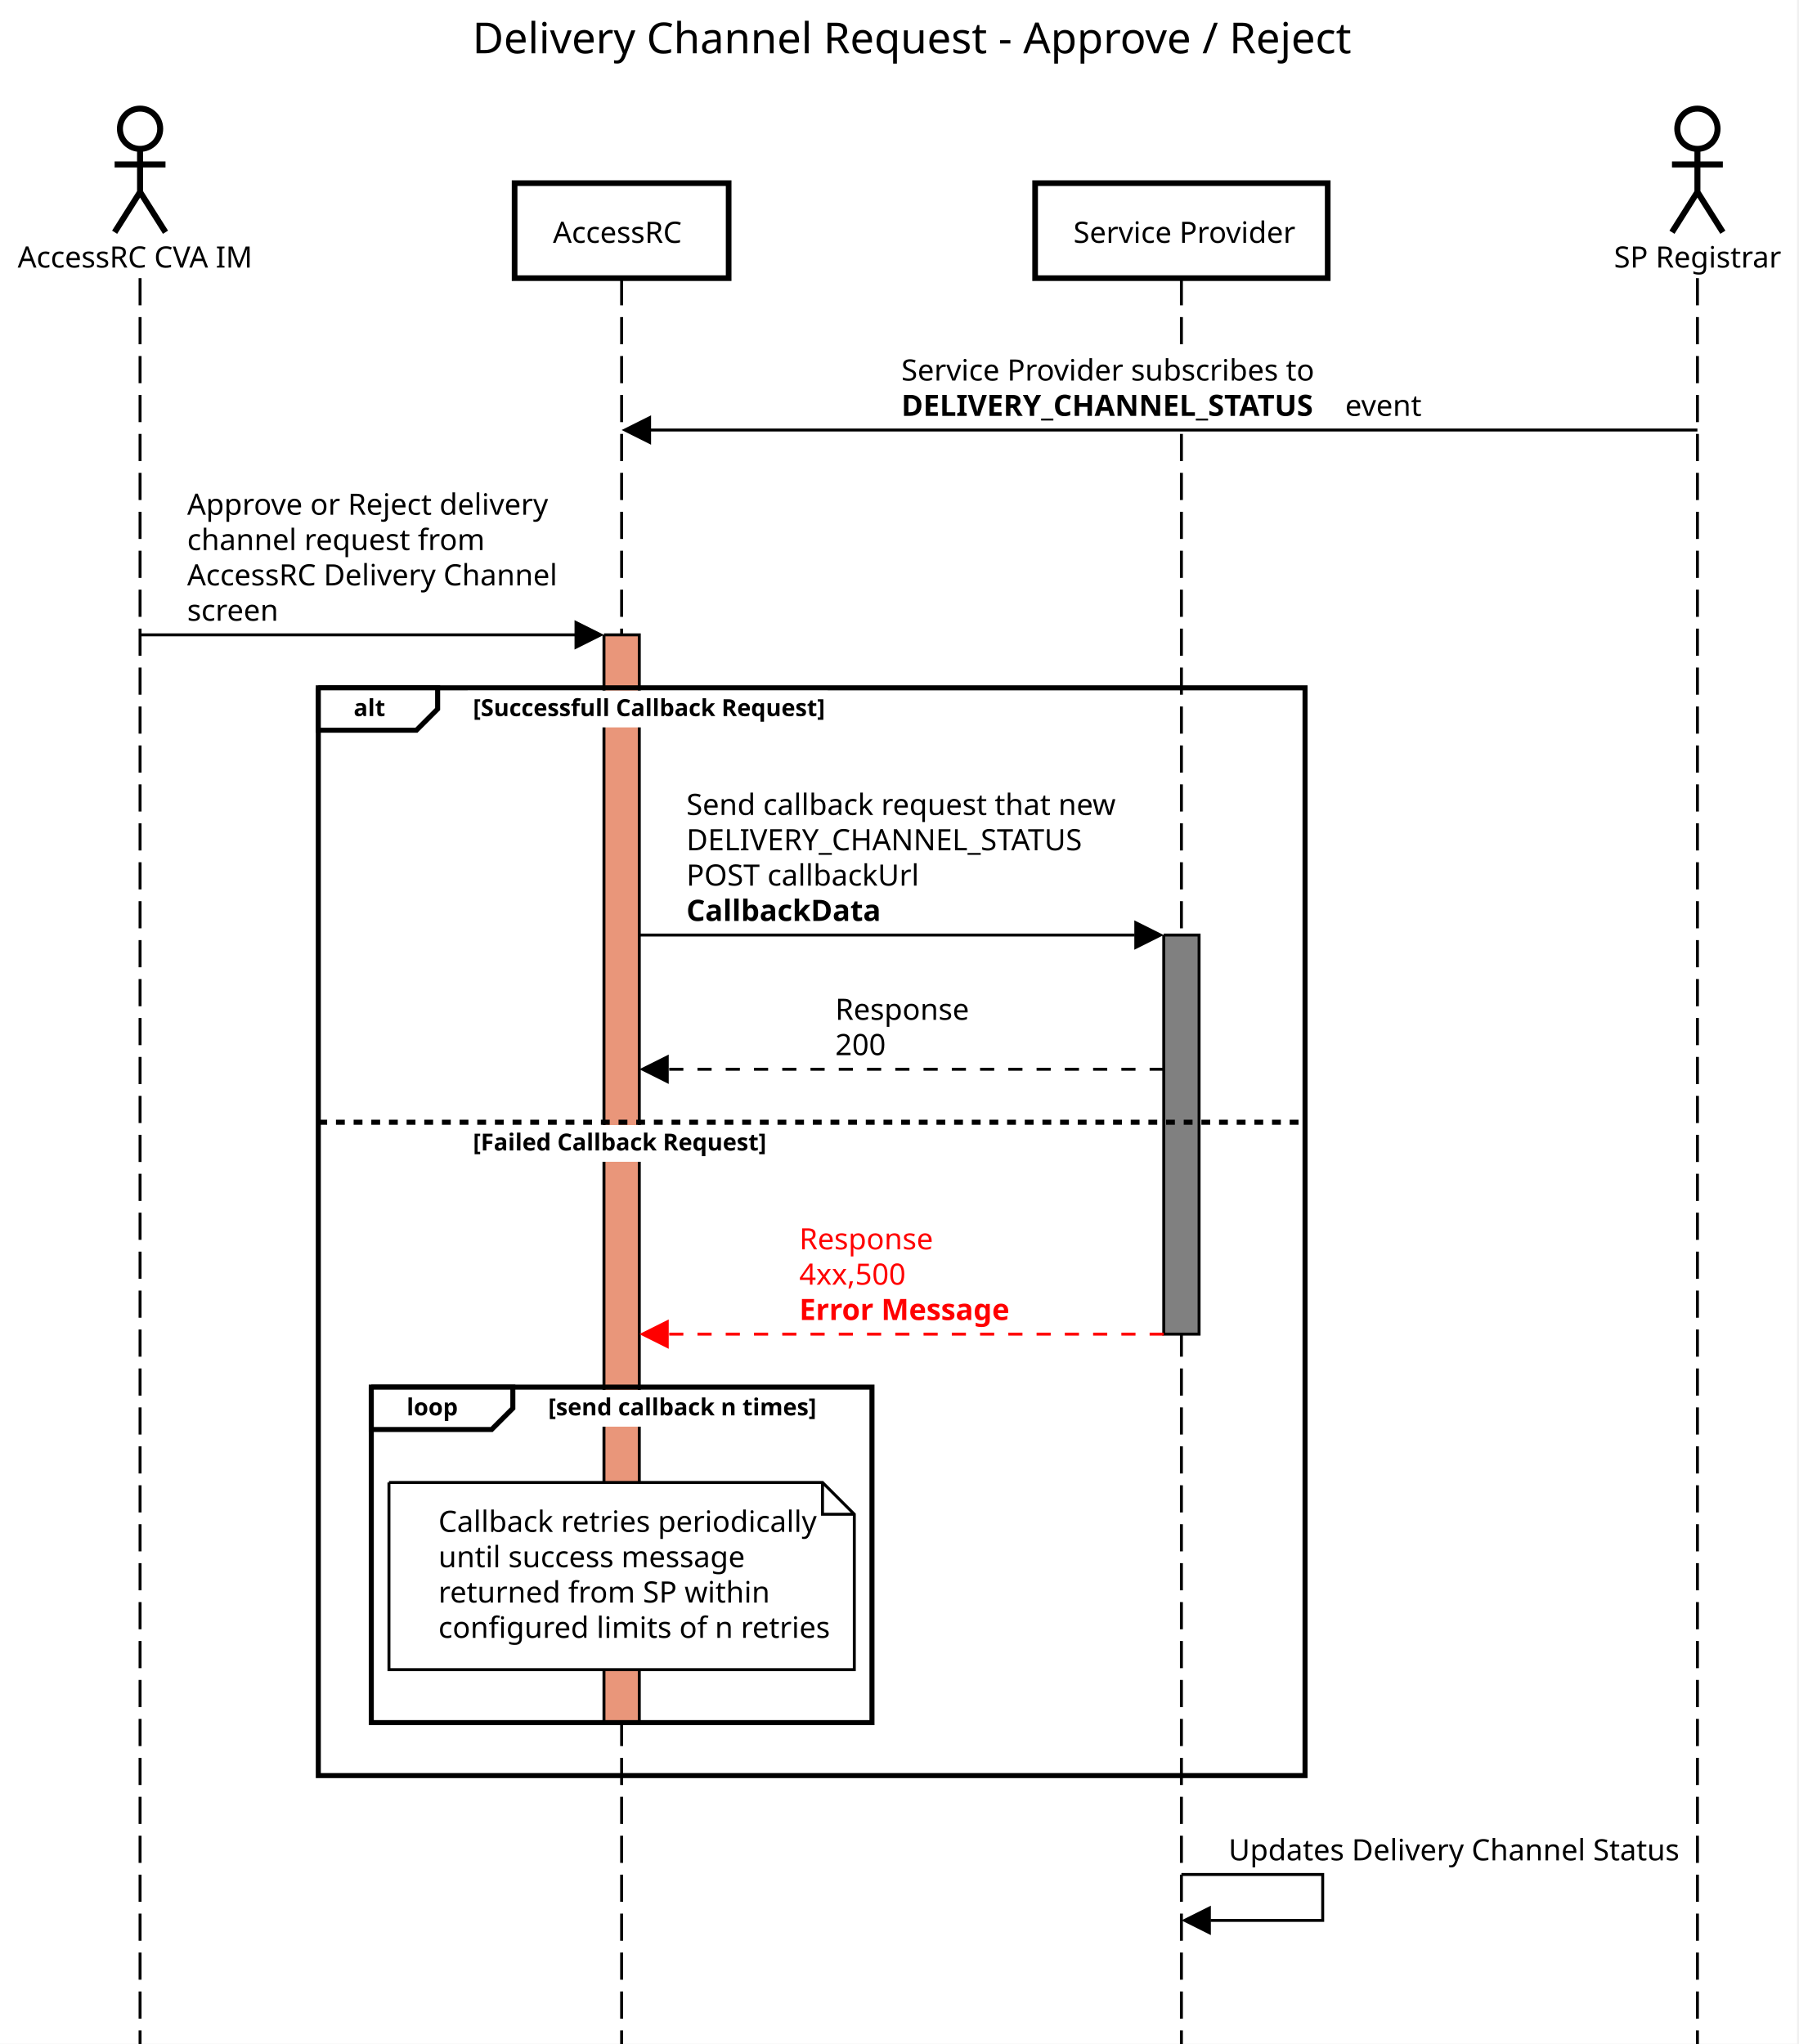
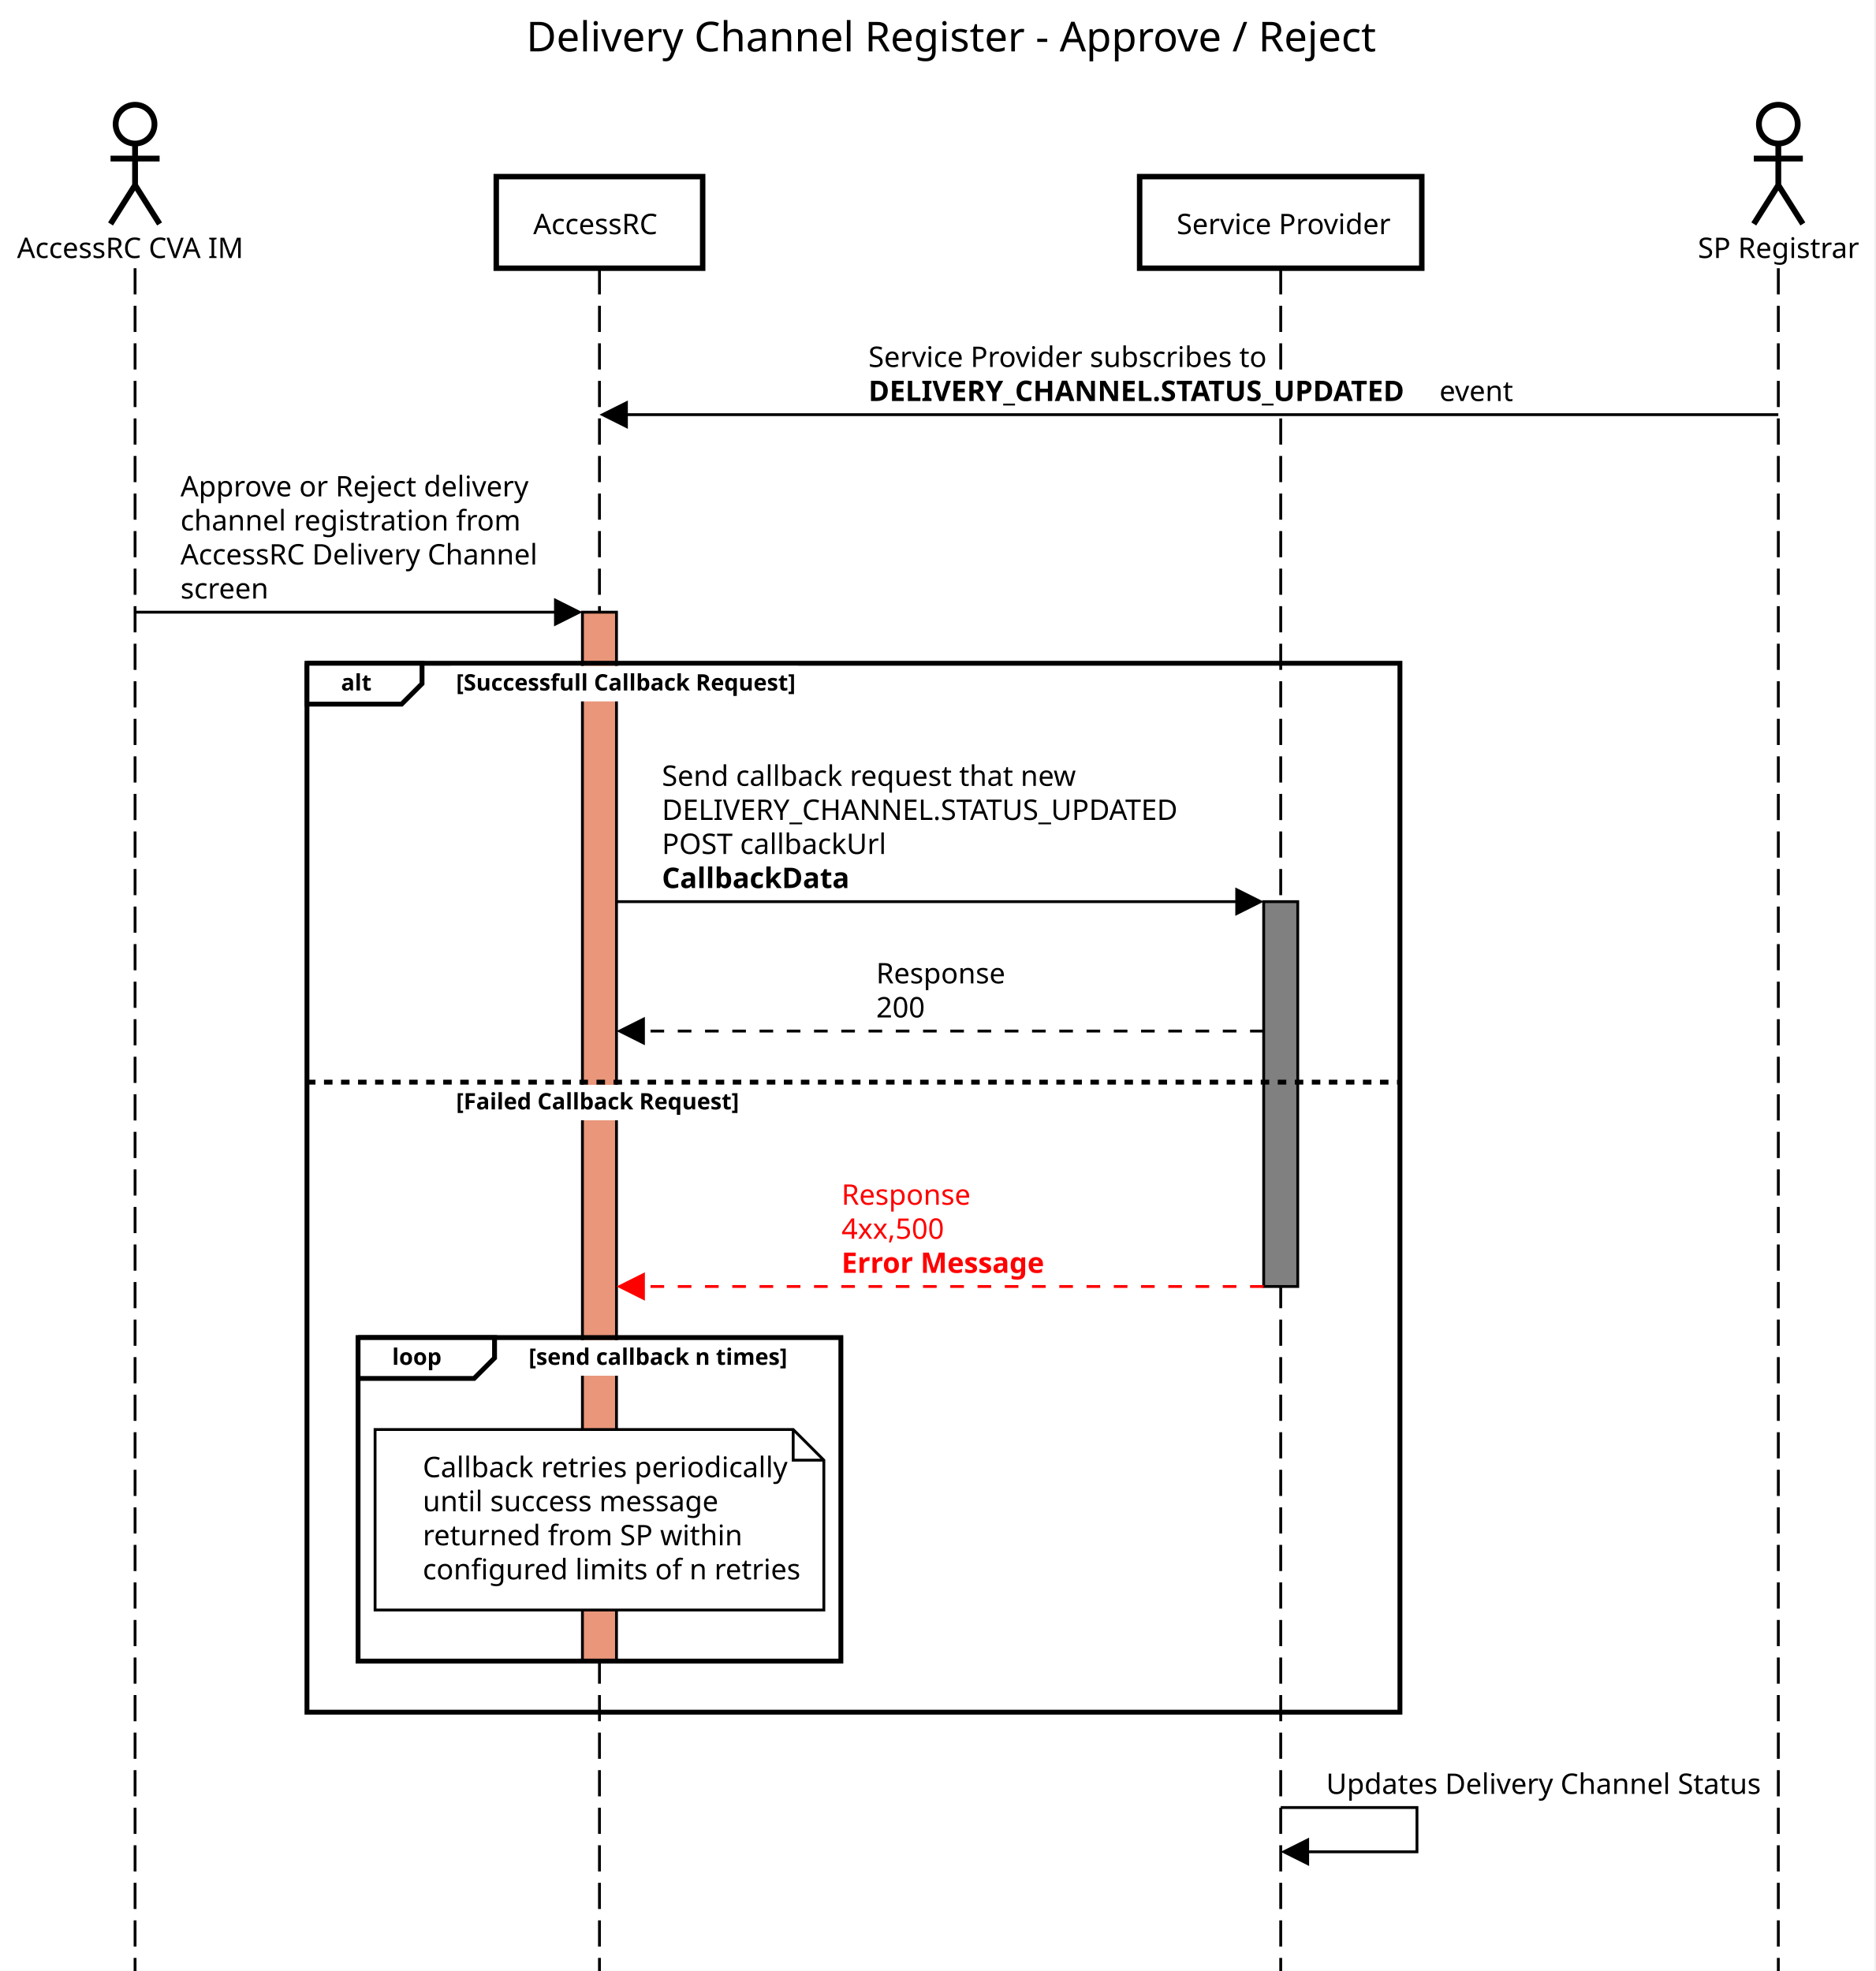
- <svg xmlns="http://www.w3.org/2000/svg" version="1.1" width="895.718" height="1018.139">
+ <svg xmlns="http://www.w3.org/2000/svg" version="1.1" width="968.76" height="1018.139">
  <defs />
  <g>
    <g />
    <g />
    <g />
    <g />
    <g />
    <g />
    <g />
    <g />
    <g />
    <g />
    <g />
    <g />
    <g />
    <g />
    <g />
    <g />
    <g />
    <g />
    <g />
    <g />
    <g />
    <g />
    <g />
    <g />
    <g />
    <g />
    <g />
    <g />
    <g />
    <g />
    <g />
    <g />
    <g />
    <g />
    <g />
    <g />
    <g />
    <g />
    <g />
    <g />
    <g />
    <g />
    <g />
    <g />
    <g />
    <g />
    <g />
    <g />
    <g />
    <g />
    <g />
    <g />
    <g />
    <g />
    <g />
    <g />
    <g />
    <g />
    <g />
    <g />
    <g />
    <g />
    <g />
    <g />
    <g />
    <g />
    <g />
    <g />
    <g />
    <g />
    <g />
    <g />
    <g />
    <g />
    <g />
    <g />
    <g />
    <g />
    <g />
    <g />
    <g />
    <g />
    <g />
    <g />
    <g />
    <g />
    <g />
    <g />
    <g />
    <g />
    <g />
    <g />
    <g />
    <g />
    <g />
    <g />
    <g />
    <g />
    <g />
    <g />
    <g />
    <g />
    <g />
    <g />
    <g />
    <g />
    <g />
    <g />
    <g />
    <g />
    <g />
    <g />
    <g />
    <g />
    <g />
    <g />
    <g />
    <g />
    <g />
    <g />
    <g />
    <g />
    <g />
    <g />
    <g />
    <g />
    <g />
    <g />
    <g />
    <g />
    <g />
    <g />
    <g />
    <g />
    <g />
    <g />
    <g />
    <g />
    <g />
    <g />
    <g />
    <g />
    <g />
    <g />
    <g />
    <g />
    <g />
    <g />
    <g />
    <g />
    <g>
-       <rect fill="white" stroke="none" x="0" y="0" width="895" height="1018" />
+       <rect fill="white" stroke="none" x="0" y="0" width="968" height="1018" />
    </g>
    <g />
    <g>
      <path fill="none" stroke="black" paint-order="fill stroke markers" d=" M 69.755 138.551 L 69.755 1018.139" stroke-miterlimit="10" stroke-width="1.466" stroke-dasharray="13.532,5.864" />
      <path fill="none" stroke="black" paint-order="fill stroke markers" d=" M 309.592 138.551 L 309.592 1018.139" stroke-miterlimit="10" stroke-width="1.466" stroke-dasharray="13.532,5.864" />
-       <path fill="none" stroke="black" paint-order="fill stroke markers" d=" M 588.383 138.551 L 588.383 1018.139" stroke-miterlimit="10" stroke-width="1.466" stroke-dasharray="13.532,5.864" />
-       <path fill="none" stroke="black" paint-order="fill stroke markers" d=" M 845.372 138.551 L 845.372 1018.139" stroke-miterlimit="10" stroke-width="1.466" stroke-dasharray="13.532,5.864" />
+       <path fill="none" stroke="black" paint-order="fill stroke markers" d=" M 661.426 138.551 L 661.426 1018.139" stroke-miterlimit="10" stroke-width="1.466" stroke-dasharray="13.532,5.864" />
+       <path fill="none" stroke="black" paint-order="fill stroke markers" d=" M 918.414 138.551 L 918.414 1018.139" stroke-miterlimit="10" stroke-width="1.466" stroke-dasharray="13.532,5.864" />
    </g>
    <g>
      <g>
-         <path fill="white" stroke="black" paint-order="fill stroke markers" d=" M 79.782 64.138 A 10.027 10.027 0 1 1 79.782 64.128 M 69.755 74.165 L 69.755 95.627 M 57.089 81.906 L 82.421 81.906 M 69.755 95.627 L 57.089 115.682 M 69.755 95.627 L 82.421 115.682" stroke-miterlimit="10" stroke-width="2.991" stroke-dasharray="" />
+         <path fill="white" stroke="black" paint-order="fill stroke markers" d=" M 79.782 64.138 A 10.027 10.027 0 1 1 79.782 64.128" stroke-miterlimit="10" stroke-width="2.991" stroke-dasharray="" />
+         <path fill="none" stroke="black" paint-order="fill stroke markers" d=" M 69.755 74.165 L 69.755 95.627 M 57.089 81.906 L 82.421 81.906 M 69.755 95.627 L 57.089 115.682 M 69.755 95.627 L 82.421 115.682" stroke-miterlimit="10" stroke-width="2.991" />
      </g>
      <g>
        <text fill="black" stroke="none" font-family="sans-serif" font-size="11pt" font-style="normal" font-weight="normal" text-decoration="normal" x="8.796" y="133.274" text-anchor="start" dominant-baseline="alphabetic" xml:space="preserve">AccessRC CVA IM</text>
      </g>
      <path fill="none" stroke="none" />
      <g>
        <path fill="white" stroke="black" paint-order="fill stroke markers" d=" M 256.293 91.229 L 362.892 91.229 L 362.892 138.551 L 256.293 138.551 L 256.293 91.229 Z" stroke-miterlimit="10" stroke-width="2.815" stroke-dasharray="" />
      </g>
      <g>
        <text fill="black" stroke="none" font-family="sans-serif" font-size="11pt" font-style="normal" font-weight="normal" text-decoration="normal" x="275.38" y="120.959" text-anchor="start" dominant-baseline="alphabetic" xml:space="preserve">AccessRC</text>
      </g>
      <path fill="none" stroke="none" />
      <g>
-         <path fill="white" stroke="black" paint-order="fill stroke markers" d=" M 515.524 91.229 L 661.243 91.229 L 661.243 138.551 L 515.524 138.551 L 515.524 91.229 Z" stroke-miterlimit="10" stroke-width="2.815" stroke-dasharray="" />
-       </g>
-       <g>
-         <text fill="black" stroke="none" font-family="sans-serif" font-size="11pt" font-style="normal" font-weight="normal" text-decoration="normal" x="534.611" y="120.959" text-anchor="start" dominant-baseline="alphabetic" xml:space="preserve">Service Provider</text>
-       </g>
-       <g>
-         <path fill="white" stroke="black" paint-order="fill stroke markers" d=" M 855.399 64.138 A 10.027 10.027 0 1 1 855.399 64.128 M 845.372 74.165 L 845.372 95.627 M 832.706 81.906 L 858.038 81.906 M 845.372 95.627 L 832.706 115.682 M 845.372 95.627 L 858.038 115.682" stroke-miterlimit="10" stroke-width="2.991" stroke-dasharray="" />
-       </g>
-       <g>
-         <text fill="black" stroke="none" font-family="sans-serif" font-size="11pt" font-style="normal" font-weight="normal" text-decoration="normal" x="803.822" y="133.274" text-anchor="start" dominant-baseline="alphabetic" xml:space="preserve">SP Registrar</text>
+         <path fill="white" stroke="black" paint-order="fill stroke markers" d=" M 588.566 91.229 L 734.285 91.229 L 734.285 138.551 L 588.566 138.551 L 588.566 91.229 Z" stroke-miterlimit="10" stroke-width="2.815" stroke-dasharray="" />
+       </g>
+       <g>
+         <text fill="black" stroke="none" font-family="sans-serif" font-size="11pt" font-style="normal" font-weight="normal" text-decoration="normal" x="607.653" y="120.959" text-anchor="start" dominant-baseline="alphabetic" xml:space="preserve">Service Provider</text>
+       </g>
+       <g>
+         <path fill="white" stroke="black" paint-order="fill stroke markers" d=" M 928.442 64.138 A 10.027 10.027 0 1 1 928.442 64.128" stroke-miterlimit="10" stroke-width="2.991" stroke-dasharray="" />
+         <path fill="none" stroke="black" paint-order="fill stroke markers" d=" M 918.414 74.165 L 918.414 95.627 M 905.748 81.906 L 931.08 81.906 M 918.414 95.627 L 905.748 115.682 M 918.414 95.627 L 931.08 115.682" stroke-miterlimit="10" stroke-width="2.991" />
+       </g>
+       <g>
+         <text fill="black" stroke="none" font-family="sans-serif" font-size="11pt" font-style="normal" font-weight="normal" text-decoration="normal" x="876.865" y="133.274" text-anchor="start" dominant-baseline="alphabetic" xml:space="preserve">SP Registrar</text>
      </g>
    </g>
    <g>
-       <path fill="DarkSalmon" stroke="black" paint-order="fill stroke markers" d=" M 300.797 316.228 L 318.388 316.228 L 318.388 858.054 L 300.797 858.054 L 300.797 316.228" stroke-miterlimit="10" stroke-width="1.466" stroke-dasharray="" />
-       <path fill="Gray" stroke="black" paint-order="fill stroke markers" d=" M 579.587 465.758 L 597.179 465.758 L 597.179 664.545 L 579.587 664.545 L 579.587 465.758" stroke-miterlimit="10" stroke-width="1.466" stroke-dasharray="" />
-       <g>
-         <text fill="black" stroke="none" font-family="sans-serif" font-size="16pt" font-style="normal" font-weight="normal" text-decoration="normal" x="235.283" y="26.548" text-anchor="start" dominant-baseline="alphabetic" xml:space="preserve">Delivery Channel Request - Approve / Reject</text>
-       </g>
-       <g>
-         <rect fill="white" stroke="none" x="446.261" y="173.735" width="207.339" height="22.869" />
-         <rect fill="white" stroke="none" x="446.261" y="191.326" width="222.507" height="22.869" />
-         <rect fill="white" stroke="none" x="446.261" y="191.326" width="45.213" height="22.869" />
-         <text fill="black" stroke="none" font-family="sans-serif" font-size="11pt" font-style="normal" font-weight="normal" text-decoration="normal" x="448.9" y="189.567" text-anchor="start" dominant-baseline="alphabetic" xml:space="preserve">Service Provider subscribes to </text>
-         <text fill="black" stroke="none" font-family="sans-serif" font-size="11pt" font-style="normal" font-weight="bold" text-decoration="normal" x="448.9" y="207.159" text-anchor="start" dominant-baseline="alphabetic" xml:space="preserve">DELIVERY_CHANNEL_STATUS</text>
-         <text fill="black" stroke="none" font-family="sans-serif" font-size="11pt" font-style="normal" font-weight="normal" text-decoration="normal" x="666.129" y="207.159" text-anchor="start" dominant-baseline="alphabetic" xml:space="preserve"> event</text>
-       </g>
-       <g>
-         <path fill="none" stroke="black" paint-order="fill stroke markers" d=" M 845.372 214.196 L 324.076 214.196" stroke-miterlimit="10" stroke-width="1.466" stroke-dasharray="" />
+       <path fill="DarkSalmon" stroke="black" paint-order="fill stroke markers" d=" M 300.797 316.228 L 318.388 316.228 L 318.388 858.054 L 300.797 858.054 Z" stroke-miterlimit="10" stroke-width="1.466" stroke-dasharray="" />
+       <path fill="Gray" stroke="black" paint-order="fill stroke markers" d=" M 652.63 465.758 L 670.221 465.758 L 670.221 664.545 L 652.63 664.545 Z" stroke-miterlimit="10" stroke-width="1.466" />
+       <g>
+         <text fill="black" stroke="none" font-family="sans-serif" font-size="16pt" font-style="normal" font-weight="normal" text-decoration="normal" x="271.794" y="26.548" text-anchor="start" dominant-baseline="alphabetic" xml:space="preserve">Delivery Channel Register - Approve / Reject</text>
+       </g>
+       <g>
+         <rect fill="white" stroke="none" x="445.856" y="173.735" width="207.339" height="22.869" />
+         <rect fill="white" stroke="none" x="445.856" y="191.326" width="296.358" height="22.869" />
+         <rect fill="white" stroke="none" x="445.856" y="191.326" width="45.213" height="22.869" />
+         <text fill="black" stroke="none" font-family="sans-serif" font-size="11pt" font-style="normal" font-weight="normal" text-decoration="normal" x="448.495" y="189.567" text-anchor="start" dominant-baseline="alphabetic" xml:space="preserve">Service Provider subscribes to </text>
+         <text fill="black" stroke="none" font-family="sans-serif" font-size="11pt" font-style="normal" font-weight="bold" text-decoration="normal" x="448.495" y="207.159" text-anchor="start" dominant-baseline="alphabetic" xml:space="preserve">DELIVERY_CHANNEL.STATUS_UPDATED</text>
+         <text fill="black" stroke="none" font-family="sans-serif" font-size="11pt" font-style="normal" font-weight="normal" text-decoration="normal" x="739.576" y="207.159" text-anchor="start" dominant-baseline="alphabetic" xml:space="preserve"> event</text>
+       </g>
+       <g>
+         <path fill="none" stroke="black" paint-order="fill stroke markers" d=" M 918.414 214.196 L 324.076 214.196" stroke-miterlimit="10" stroke-width="1.466" />
        <g transform="translate(309.5925,214.1956) translate(-309.5925,-214.1956)">
          <path fill="black" stroke="none" paint-order="stroke fill markers" d=" M 324.252 206.866 L 309.592 214.196 L 324.252 221.526 Z" />
        </g>
      </g>
      <g>
        <rect fill="white" stroke="none" x="90.572" y="240.583" width="181.276" height="22.869" />
-         <rect fill="white" stroke="none" x="90.572" y="258.175" width="147.067" height="22.869" />
+         <rect fill="white" stroke="none" x="90.572" y="258.175" width="170.689" height="22.869" />
        <rect fill="white" stroke="none" x="90.572" y="275.767" width="189.408" height="22.869" />
        <rect fill="white" stroke="none" x="90.572" y="293.359" width="49.279" height="22.869" />
        <text fill="black" stroke="none" font-family="sans-serif" font-size="11pt" font-style="normal" font-weight="normal" text-decoration="normal" x="93.211" y="256.416" text-anchor="start" dominant-baseline="alphabetic" xml:space="preserve">Approve or Reject delivery </text>
-         <text fill="black" stroke="none" font-family="sans-serif" font-size="11pt" font-style="normal" font-weight="normal" text-decoration="normal" x="93.211" y="274.008" text-anchor="start" dominant-baseline="alphabetic" xml:space="preserve">channel request from </text>
+         <text fill="black" stroke="none" font-family="sans-serif" font-size="11pt" font-style="normal" font-weight="normal" text-decoration="normal" x="93.211" y="274.008" text-anchor="start" dominant-baseline="alphabetic" xml:space="preserve">channel registration from </text>
        <text fill="black" stroke="none" font-family="sans-serif" font-size="11pt" font-style="normal" font-weight="normal" text-decoration="normal" x="93.211" y="291.599" text-anchor="start" dominant-baseline="alphabetic" xml:space="preserve">AccessRC Delivery Channel</text>
        <text fill="black" stroke="none" font-family="sans-serif" font-size="11pt" font-style="normal" font-weight="normal" text-decoration="normal" x="93.211" y="309.191" text-anchor="start" dominant-baseline="alphabetic" xml:space="preserve">screen</text>
      </g>
      <g>
-         <path fill="none" stroke="black" paint-order="fill stroke markers" d=" M 69.755 316.228 L 286.313 316.228" stroke-miterlimit="10" stroke-width="1.466" stroke-dasharray="" />
+         <path fill="none" stroke="black" paint-order="fill stroke markers" d=" M 69.755 316.228 L 286.313 316.228" stroke-miterlimit="10" stroke-width="1.466" />
        <g transform="translate(300.7966,316.2278) translate(-300.7966,-316.2278)">
          <path fill="black" stroke="none" paint-order="stroke fill markers" d=" M 286.137 308.898 L 300.797 316.228 L 286.137 323.558 Z" />
        </g>
      </g>
      <g>
        <rect fill="white" stroke="none" x="339.205" y="390.113" width="213.087" height="22.869" />
-         <rect fill="white" stroke="none" x="339.205" y="407.705" width="219.565" height="22.869" />
+         <rect fill="white" stroke="none" x="339.205" y="407.705" width="292.608" height="22.869" />
        <rect fill="white" stroke="none" x="339.205" y="425.297" width="120.954" height="22.869" />
        <rect fill="white" stroke="none" x="339.205" y="442.888" width="97.353" height="22.869" />
        <text fill="black" stroke="none" font-family="sans-serif" font-size="11pt" font-style="normal" font-weight="normal" text-decoration="normal" x="341.844" y="405.946" text-anchor="start" dominant-baseline="alphabetic" xml:space="preserve">Send callback request that new </text>
-         <text fill="black" stroke="none" font-family="sans-serif" font-size="11pt" font-style="normal" font-weight="normal" text-decoration="normal" x="341.844" y="423.538" text-anchor="start" dominant-baseline="alphabetic" xml:space="preserve">DELIVERY_CHANNEL_STATUS</text>
+         <text fill="black" stroke="none" font-family="sans-serif" font-size="11pt" font-style="normal" font-weight="normal" text-decoration="normal" x="341.844" y="423.538" text-anchor="start" dominant-baseline="alphabetic" xml:space="preserve">DELIVERY_CHANNEL.STATUS_UPDATED</text>
        <text fill="black" stroke="none" font-family="sans-serif" font-size="11pt" font-style="normal" font-weight="normal" text-decoration="normal" x="341.844" y="441.129" text-anchor="start" dominant-baseline="alphabetic" xml:space="preserve">POST callbackUrl</text>
        <text fill="black" stroke="none" font-family="sans-serif" font-size="11pt" font-style="normal" font-weight="bold" text-decoration="normal" x="341.844" y="458.721" text-anchor="start" dominant-baseline="alphabetic" xml:space="preserve">CallbackData</text>
      </g>
      <g>
-         <path fill="none" stroke="black" paint-order="fill stroke markers" d=" M 318.388 465.758 L 565.104 465.758" stroke-miterlimit="10" stroke-width="1.466" stroke-dasharray="" />
-         <g transform="translate(579.5875,465.7578) translate(-579.5875,-465.7578)">
-           <path fill="black" stroke="none" paint-order="stroke fill markers" d=" M 564.928 458.428 L 579.587 465.758 L 564.928 473.088 Z" />
-         </g>
-       </g>
-       <g>
-         <rect fill="white" stroke="none" x="413.343" y="492.145" width="71.29" height="22.869" />
-         <rect fill="white" stroke="none" x="413.343" y="509.737" width="29.737" height="22.869" />
-         <text fill="black" stroke="none" font-family="sans-serif" font-size="11pt" font-style="normal" font-weight="normal" text-decoration="normal" x="415.981" y="507.978" text-anchor="start" dominant-baseline="alphabetic" xml:space="preserve">Response</text>
-         <text fill="black" stroke="none" font-family="sans-serif" font-size="11pt" font-style="normal" font-weight="normal" text-decoration="normal" x="415.981" y="525.57" text-anchor="start" dominant-baseline="alphabetic" xml:space="preserve">200</text>
-       </g>
-       <g>
-         <path fill="none" stroke="black" paint-order="fill stroke markers" d=" M 579.587 532.606 L 332.872 532.606" stroke-miterlimit="10" stroke-width="1.466" stroke-dasharray="7.037" />
+         <path fill="none" stroke="black" paint-order="fill stroke markers" d=" M 318.388 465.758 L 638.146 465.758" stroke-miterlimit="10" stroke-width="1.466" />
+         <g transform="translate(652.6297,465.7578) translate(-652.6297,-465.7578)">
+           <path fill="black" stroke="none" paint-order="stroke fill markers" d=" M 637.97 458.428 L 652.63 465.758 L 637.97 473.088 Z" />
+         </g>
+       </g>
+       <g>
+         <rect fill="white" stroke="none" x="449.864" y="492.145" width="71.29" height="22.869" />
+         <rect fill="white" stroke="none" x="449.864" y="509.737" width="29.737" height="22.869" />
+         <text fill="black" stroke="none" font-family="sans-serif" font-size="11pt" font-style="normal" font-weight="normal" text-decoration="normal" x="452.503" y="507.978" text-anchor="start" dominant-baseline="alphabetic" xml:space="preserve">Response</text>
+         <text fill="black" stroke="none" font-family="sans-serif" font-size="11pt" font-style="normal" font-weight="normal" text-decoration="normal" x="452.503" y="525.57" text-anchor="start" dominant-baseline="alphabetic" xml:space="preserve">200</text>
+       </g>
+       <g>
+         <path fill="none" stroke="black" paint-order="fill stroke markers" d=" M 652.63 532.606 L 332.872 532.606" stroke-miterlimit="10" stroke-width="1.466" stroke-dasharray="7.037" />
        <g transform="translate(318.3884,532.6064) translate(-318.3884,-532.6064)">
          <path fill="black" stroke="none" paint-order="stroke fill markers" d=" M 333.048 525.277 L 318.388 532.606 L 333.048 539.936 Z" />
        </g>
      </g>
      <g>
-         <rect fill="white" stroke="none" x="395.422" y="606.492" width="75.363" height="22.869" />
-         <rect fill="white" stroke="none" x="395.422" y="624.084" width="56.623" height="22.869" />
-         <rect fill="white" stroke="none" x="395.422" y="641.675" width="107.131" height="22.869" />
-         <text fill="red" stroke="none" font-family="sans-serif" font-size="11pt" font-style="normal" font-weight="normal" text-decoration="normal" x="398.061" y="622.324" text-anchor="start" dominant-baseline="alphabetic" xml:space="preserve">Response </text>
-         <text fill="red" stroke="none" font-family="sans-serif" font-size="11pt" font-style="normal" font-weight="normal" text-decoration="normal" x="398.061" y="639.916" text-anchor="start" dominant-baseline="alphabetic" xml:space="preserve">4xx,500</text>
-         <text fill="red" stroke="none" font-family="sans-serif" font-size="11pt" font-style="normal" font-weight="bold" text-decoration="normal" x="398.061" y="657.508" text-anchor="start" dominant-baseline="alphabetic" xml:space="preserve">Error Message</text>
-       </g>
-       <g>
-         <path fill="none" stroke="red" paint-order="fill stroke markers" d=" M 579.587 664.545 L 332.872 664.545" stroke-miterlimit="10" stroke-width="1.466" stroke-dasharray="7.037" />
+         <rect fill="white" stroke="none" x="431.943" y="606.492" width="75.363" height="22.869" />
+         <rect fill="white" stroke="none" x="431.943" y="624.084" width="56.623" height="22.869" />
+         <rect fill="white" stroke="none" x="431.943" y="641.675" width="107.131" height="22.869" />
+         <text fill="red" stroke="none" font-family="sans-serif" font-size="11pt" font-style="normal" font-weight="normal" text-decoration="normal" x="434.582" y="622.324" text-anchor="start" dominant-baseline="alphabetic" xml:space="preserve">Response </text>
+         <text fill="red" stroke="none" font-family="sans-serif" font-size="11pt" font-style="normal" font-weight="normal" text-decoration="normal" x="434.582" y="639.916" text-anchor="start" dominant-baseline="alphabetic" xml:space="preserve">4xx,500</text>
+         <text fill="red" stroke="none" font-family="sans-serif" font-size="11pt" font-style="normal" font-weight="bold" text-decoration="normal" x="434.582" y="657.508" text-anchor="start" dominant-baseline="alphabetic" xml:space="preserve">Error Message</text>
+       </g>
+       <g>
+         <path fill="none" stroke="red" paint-order="fill stroke markers" d=" M 652.63 664.545 L 332.872 664.545" stroke-miterlimit="10" stroke-width="1.466" stroke-dasharray="7.037" />
        <g transform="translate(318.3884,664.5446) translate(-318.3884,-664.5446)">
          <path fill="red" stroke="none" paint-order="stroke fill markers" d=" M 333.048 657.215 L 318.388 664.545 L 333.048 671.875 Z" />
        </g>
      </g>
-       <path fill="white" stroke="black" paint-order="fill stroke markers" d=" M 193.711 738.43 L 409.641 738.43 L 425.474 754.263 L 425.474 831.666 L 193.711 831.666 L 193.711 738.43 M 409.641 738.43 L 409.641 754.263 L 425.474 754.263" stroke-miterlimit="10" stroke-width="1.466" stroke-dasharray="" />
+       <path fill="white" stroke="black" paint-order="fill stroke markers" d=" M 193.711 738.43 L 409.641 738.43 L 425.474 754.263 L 425.474 831.666 L 193.711 831.666 Z" stroke-miterlimit="10" stroke-width="1.466" />
+       <path fill="none" stroke="black" paint-order="fill stroke markers" d=" M 409.641 738.43 L 409.641 754.263 L 425.474 754.263" stroke-miterlimit="10" stroke-width="1.466" />
      <g>
        <text fill="black" stroke="none" font-family="sans-serif" font-size="11pt" font-style="normal" font-weight="normal" text-decoration="normal" x="218.34" y="763.058" text-anchor="start" dominant-baseline="alphabetic" xml:space="preserve">Callback retries periodically </text>
        <text fill="black" stroke="none" font-family="sans-serif" font-size="11pt" font-style="normal" font-weight="normal" text-decoration="normal" x="218.34" y="780.65" text-anchor="start" dominant-baseline="alphabetic" xml:space="preserve">until success message </text>
        <text fill="black" stroke="none" font-family="sans-serif" font-size="11pt" font-style="normal" font-weight="normal" text-decoration="normal" x="218.34" y="798.242" text-anchor="start" dominant-baseline="alphabetic" xml:space="preserve">returned from SP within </text>
        <text fill="black" stroke="none" font-family="sans-serif" font-size="11pt" font-style="normal" font-weight="normal" text-decoration="normal" x="218.34" y="815.834" text-anchor="start" dominant-baseline="alphabetic" xml:space="preserve">configured limits of n retries</text>
      </g>
      <g>
-         <rect fill="white" stroke="none" x="609.2" y="910.829" width="221.219" height="22.869" />
-         <text fill="black" stroke="none" font-family="sans-serif" font-size="11pt" font-style="normal" font-weight="normal" text-decoration="normal" x="611.839" y="926.662" text-anchor="start" dominant-baseline="alphabetic" xml:space="preserve">Updates Delivery Channel Status</text>
-       </g>
-       <g>
-         <path fill="none" stroke="black" paint-order="fill stroke markers" d=" M 588.383 933.699 L 658.75 933.699 L 658.75 956.568 L 602.867 956.568" stroke-miterlimit="10" stroke-width="1.466" stroke-dasharray="" />
-         <g transform="translate(588.3834,956.5678) translate(-588.3834,-956.5678)">
-           <path fill="black" stroke="none" paint-order="stroke fill markers" d=" M 603.043 949.238 L 588.383 956.568 L 603.043 963.898 Z" />
+         <rect fill="white" stroke="none" x="682.243" y="910.829" width="221.219" height="22.869" />
+         <text fill="black" stroke="none" font-family="sans-serif" font-size="11pt" font-style="normal" font-weight="normal" text-decoration="normal" x="684.881" y="926.662" text-anchor="start" dominant-baseline="alphabetic" xml:space="preserve">Updates Delivery Channel Status</text>
+       </g>
+       <g>
+         <path fill="none" stroke="black" paint-order="fill stroke markers" d=" M 661.426 933.699 L 731.793 933.699 L 731.793 956.568 L 675.909 956.568" stroke-miterlimit="10" stroke-width="1.466" />
+         <g transform="translate(661.4256,956.5678) translate(-661.4256,-956.5678)">
+           <path fill="black" stroke="none" paint-order="stroke fill markers" d=" M 676.085 949.238 L 661.426 956.568 L 676.085 963.898 Z" />
        </g>
      </g>
      <g>
        <g />
-         <path fill="none" stroke="black" paint-order="fill stroke markers" d=" M 158.528 342.615 L 649.955 342.615 L 649.955 884.442 L 158.528 884.442 L 158.528 342.615 Z" stroke-miterlimit="10" stroke-width="2.513" stroke-dasharray="" />
-         <path fill="white" stroke="black" paint-order="fill stroke markers" d=" M 158.528 342.615 L 158.528 363.726 L 207.4 363.726 L 217.955 353.171 L 217.955 342.615 L 158.528 342.615" stroke-miterlimit="10" stroke-width="2.513" stroke-dasharray="" />
+         <path fill="none" stroke="black" paint-order="fill stroke markers" d=" M 158.528 342.615 L 722.997 342.615 L 722.997 884.442 L 158.528 884.442 L 158.528 342.615 Z" stroke-miterlimit="10" stroke-width="2.513" />
+         <path fill="white" stroke="black" paint-order="fill stroke markers" d=" M 158.528 342.615 L 158.528 363.726 L 207.4 363.726 L 217.955 353.171 L 217.955 342.615 L 158.528 342.615" stroke-miterlimit="10" stroke-width="2.513" />
        <text fill="black" stroke="none" font-family="sans-serif" font-size="8.8pt" font-style="normal" font-weight="bold" text-decoration="normal" x="176.12" y="356.689" text-anchor="start" dominant-baseline="alphabetic" xml:space="preserve">alt</text>
        <g>
          <rect fill="white" stroke="none" x="232.908" y="344.023" width="179.332" height="18.295" />
        </g>
        <text fill="black" stroke="none" font-family="sans-serif" font-size="8.8pt" font-style="normal" font-weight="bold" text-decoration="normal" x="235.547" y="356.689" text-anchor="start" dominant-baseline="alphabetic" xml:space="preserve">[Successfull Callback Request]</text>
        <g>
-           <path fill="none" stroke="black" paint-order="fill stroke markers" d=" M 158.528 558.994 L 649.955 558.994" stroke-miterlimit="10" stroke-width="2.513" stroke-dasharray="4.398" />
+           <path fill="none" stroke="black" paint-order="fill stroke markers" d=" M 158.528 558.994 L 722.997 558.994" stroke-miterlimit="10" stroke-width="2.513" stroke-dasharray="4.398" />
        </g>
        <g />
        <g>
          <rect fill="white" stroke="none" x="232.908" y="560.401" width="148.031" height="18.295" />
        </g>
        <text fill="black" stroke="none" font-family="sans-serif" font-size="8.8pt" font-style="normal" font-weight="bold" text-decoration="normal" x="235.547" y="573.067" text-anchor="start" dominant-baseline="alphabetic" xml:space="preserve">[Failed Callback Request]</text>
      </g>
      <g />
      <g>
        <g />
-         <path fill="none" stroke="black" paint-order="fill stroke markers" d=" M 184.916 690.932 L 434.269 690.932 L 434.269 858.054 L 184.916 858.054 L 184.916 690.932 Z" stroke-miterlimit="10" stroke-width="2.513" stroke-dasharray="" />
-         <path fill="white" stroke="black" paint-order="fill stroke markers" d=" M 184.916 690.932 L 184.916 712.042 L 244.853 712.042 L 255.408 701.487 L 255.408 690.932 L 184.916 690.932" stroke-miterlimit="10" stroke-width="2.513" stroke-dasharray="" />
+         <path fill="none" stroke="black" paint-order="fill stroke markers" d=" M 184.916 690.932 L 434.269 690.932 L 434.269 858.054 L 184.916 858.054 L 184.916 690.932 Z" stroke-miterlimit="10" stroke-width="2.513" />
+         <path fill="white" stroke="black" paint-order="fill stroke markers" d=" M 184.916 690.932 L 184.916 712.042 L 244.853 712.042 L 255.408 701.487 L 255.408 690.932 L 184.916 690.932" stroke-miterlimit="10" stroke-width="2.513" />
        <text fill="black" stroke="none" font-family="sans-serif" font-size="8.8pt" font-style="normal" font-weight="bold" text-decoration="normal" x="202.507" y="705.006" text-anchor="start" dominant-baseline="alphabetic" xml:space="preserve">loop</text>
        <g>
          <rect fill="white" stroke="none" x="270.361" y="692.34" width="134.353" height="18.295" />
        </g>
        <text fill="black" stroke="none" font-family="sans-serif" font-size="8.8pt" font-style="normal" font-weight="bold" text-decoration="normal" x="273" y="705.006" text-anchor="start" dominant-baseline="alphabetic" xml:space="preserve">[send callback n times]</text>
      </g>
    </g>
  </g>
</svg>
